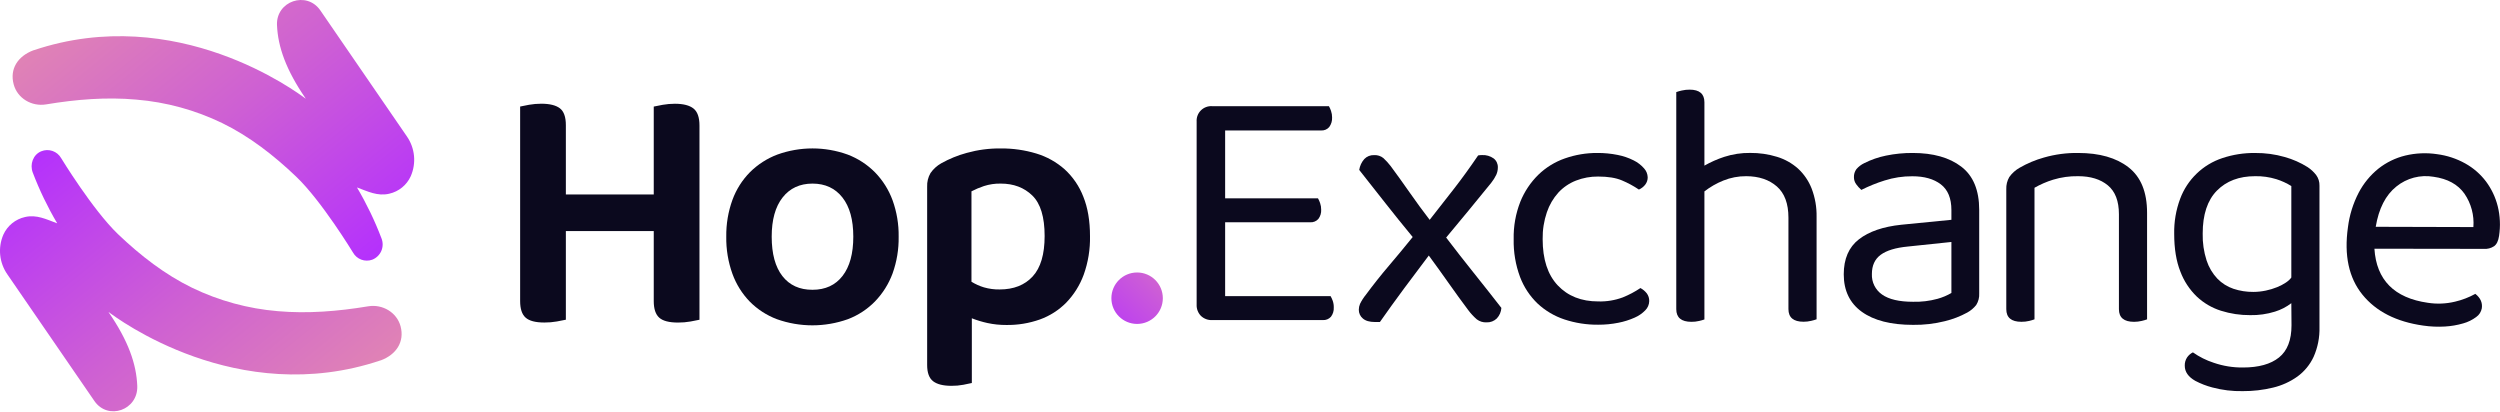
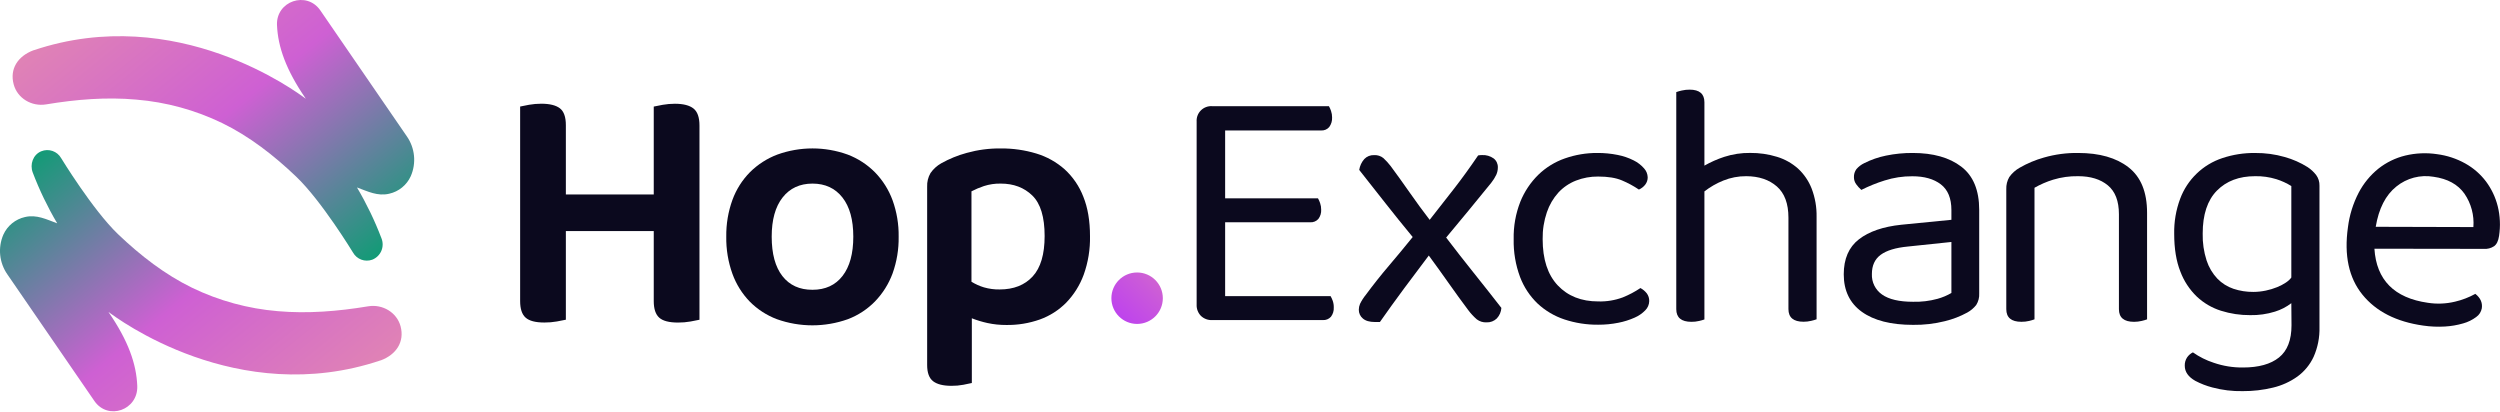
<svg xmlns="http://www.w3.org/2000/svg" xmlns:xlink="http://www.w3.org/1999/xlink" id="fe2543dc-e1e0-4b1b-9047-744fbe387b56" data-name="Capa 1" viewBox="0 0 1280 210.58">
  <defs>
    <style>.be46fa80-7ff2-471b-ac71-cd8a37d3b00c{fill:#0b091e;}.e108c35b-a17b-4752-bcf6-8db15f7ea587{fill:url(#be301bc5-60bc-4cea-9c6c-ddfb9e1f38c3);}.bb34443c-5831-4131-8096-7dae1b0b76fe{fill:url(#bda434da-dde9-462f-b847-5b6bc1d01cbe);}.a4c5da3e-9b32-42c0-a9f9-09129c356edb{fill:url(#e48634c6-7127-4130-abb4-25f1a9977e8a);}</style>
    <linearGradient id="be301bc5-60bc-4cea-9c6c-ddfb9e1f38c3" x1="539.42" y1="197.28" x2="628.87" y2="104.03" gradientUnits="userSpaceOnUse">
-       <stop offset="0.19" stop-color="#b32eff" />
+       <stop offset="0.19" stop-color="#089E71" />
      <stop offset="0.31" stop-color="#b93af5" />
      <stop offset="0.53" stop-color="#ca59da" />
      <stop offset="0.82" stop-color="#e48aae" />
      <stop offset="0.96" stop-color="#f2a498" />
    </linearGradient>
    <linearGradient id="bda434da-dde9-462f-b847-5b6bc1d01cbe" x1="222.95" y1="194.49" x2="-36.83" y2="-125.44" gradientUnits="userSpaceOnUse">
-       <stop offset="0.15" stop-color="#b32eff" />
+       <stop offset="0.15" stop-color="#089E71" />
      <stop offset="0.42" stop-color="#ce60d3" />
      <stop offset="0.65" stop-color="#e185b3" />
      <stop offset="0.84" stop-color="#ee9c9f" />
      <stop offset="0.96" stop-color="#f2a498" />
    </linearGradient>
    <linearGradient id="e48634c6-7127-4130-abb4-25f1a9977e8a" x1="7829.85" y1="5372.32" x2="7570.06" y2="5052.37" gradientTransform="translate(7818.93 5388.09) rotate(180)" xlink:href="#bda434da-dde9-462f-b847-5b6bc1d01cbe" />
  </defs>
  <path class="be46fa80-7ff2-471b-ac71-cd8a37d3b00c" d="M285.13,164.59a35.85,35.85,0,0,1-6.4.54q-6.84,0-9.63-2.52c-1.87-1.68-2.79-4.5-2.79-8.46V54.55c1-.24,2.49-.54,4.59-.91a36.71,36.71,0,0,1,6.21-.54c4.33,0,7.51.79,9.55,2.35s3.06,4.44,3.06,8.64V99.57h45v-45c1-.24,2.49-.54,4.59-.91a36.71,36.71,0,0,1,6.21-.54c4.33,0,7.51.82,9.55,2.44s3.06,4.53,3.06,8.73v99.42q-1.62.36-4.59.9a35.82,35.82,0,0,1-6.39.54q-6.85,0-9.64-2.52t-2.79-8.46V118.3h-45v45.39Q288.1,164.05,285.13,164.59Z" />
  <path class="be46fa80-7ff2-471b-ac71-cd8a37d3b00c" d="M460.11,121.18A53.2,53.2,0,0,1,457,140,41.15,41.15,0,0,1,448,154.33a38.56,38.56,0,0,1-13.87,9.09,54.1,54.1,0,0,1-36.38,0,39,39,0,0,1-13.87-9A40.1,40.1,0,0,1,375,140.19a53.75,53.75,0,0,1-3.15-19A53.18,53.18,0,0,1,375,102.36a39.48,39.48,0,0,1,9-14.22,39.9,39.9,0,0,1,14-9,53.06,53.06,0,0,1,36,0,39.33,39.33,0,0,1,14,9.1,40.36,40.36,0,0,1,9,14.31A52.64,52.64,0,0,1,460.11,121.18ZM416,94q-9.72,0-15.31,7.11t-5.58,20.08q0,13.15,5.49,20.18t15.4,7q9.9,0,15.4-7.11t5.49-20.09q0-13-5.58-20.08T416,94Z" />
  <path class="be46fa80-7ff2-471b-ac71-cd8a37d3b00c" d="M515.22,166.39a44.06,44.06,0,0,1-9.64-1,52.63,52.63,0,0,1-8-2.43v33.14q-1.62.36-4.32.9a31.55,31.55,0,0,1-6.13.54q-6.3,0-9.36-2.34t-3.07-8.28V95.61a12.85,12.85,0,0,1,1.72-7,16.68,16.68,0,0,1,5.49-5,57.34,57.34,0,0,1,13-5.31A62.56,62.56,0,0,1,512.34,76a61.18,61.18,0,0,1,18.28,2.61,38.71,38.71,0,0,1,14.5,8.1,37.15,37.15,0,0,1,9.54,14q3.42,8.47,3.42,20.17a55.34,55.34,0,0,1-3.24,19.82,40.85,40.85,0,0,1-8.91,14.23,36.26,36.26,0,0,1-13.51,8.64A49.51,49.51,0,0,1,515.22,166.39ZM511.8,148.2q10.8,0,16.93-6.66t6.12-20.72q0-14.58-6.3-20.71T512.34,94a26.47,26.47,0,0,0-8.56,1.26,43.57,43.57,0,0,0-6.39,2.7v46.29a26.94,26.94,0,0,0,6.39,2.88A27.26,27.26,0,0,0,511.8,148.2Z" />
  <path class="be46fa80-7ff2-471b-ac71-cd8a37d3b00c" d="M614.85,161.71a7.75,7.75,0,0,1-2.17-5.76V62.29a7.46,7.46,0,0,1,7.93-7.93h59.8a14.17,14.17,0,0,1,1.08,2.44,9.94,9.94,0,0,1,.54,3.33A7.62,7.62,0,0,1,680.59,65a5,5,0,0,1-4.15,1.8H627.27v34.76h47.55A14.17,14.17,0,0,1,675.9,104a9.94,9.94,0,0,1,.54,3.33,7.19,7.19,0,0,1-1.44,4.77,5.11,5.11,0,0,1-4.14,1.71H627.27v37.82h54a14.73,14.73,0,0,1,1.08,2.35,9.74,9.74,0,0,1,.54,3.42,7.19,7.19,0,0,1-1.44,4.77,5.13,5.13,0,0,1-4.15,1.71H620.61A7.78,7.78,0,0,1,614.85,161.71Z" />
  <path class="be46fa80-7ff2-471b-ac71-cd8a37d3b00c" d="M699.34,150.9q5.58-7.56,11.71-14.76t12.25-14.78q-7.57-9.18-14-17.37T695.92,87a11,11,0,0,1,2.61-5.58,6.54,6.54,0,0,1,5-2,6.9,6.9,0,0,1,4.77,1.53A32,32,0,0,1,712,85q4.68,6.31,9.64,13.42t10.35,14.14q6.66-8.46,12.61-16.12T756.8,79.58a10.11,10.11,0,0,1,2-.18,9.33,9.33,0,0,1,5.94,1.71,5.55,5.55,0,0,1,2.16,4.59,9.12,9.12,0,0,1-.81,3.79,21.64,21.64,0,0,1-2.61,4.14q-5.58,6.84-11.44,14t-11.61,14q7,9.18,14.14,18.1t14.14,17.92a8.7,8.7,0,0,1-2.35,5.4,7.06,7.06,0,0,1-5.22,2,7.62,7.62,0,0,1-5-1.53,29.79,29.79,0,0,1-4.42-4.77q-4.86-6.48-10-13.78t-10.18-14.14q-6.3,8.29-12.7,16.93t-12.33,17.11H704q-4.15,0-6.22-1.8a5.72,5.72,0,0,1-2.07-4.5,7.78,7.78,0,0,1,.63-3A24.09,24.09,0,0,1,699.34,150.9Z" />
  <path class="be46fa80-7ff2-471b-ac71-cd8a37d3b00c" d="M818.24,90.39a30.49,30.49,0,0,0-11.34,2.07,24.46,24.46,0,0,0-9,6.12A28.81,28.81,0,0,0,792,108.67a40.72,40.72,0,0,0-2.16,13.78q0,15.48,7.74,23.68t20.71,8.2a33.14,33.14,0,0,0,12.61-2.08,49.34,49.34,0,0,0,9-4.77,10.26,10.26,0,0,1,3.24,2.7,6.3,6.3,0,0,1,1.26,4,6.81,6.81,0,0,1-2,4.68,17,17,0,0,1-5.49,3.78,38.74,38.74,0,0,1-8.29,2.61,51,51,0,0,1-10.36,1,53.35,53.35,0,0,1-17.29-2.7,37.45,37.45,0,0,1-13.69-8.1,37,37,0,0,1-9-13.6A52.54,52.54,0,0,1,775,122.45a49.6,49.6,0,0,1,3.42-19.19,40.61,40.61,0,0,1,9.19-13.77,37.12,37.12,0,0,1,13.59-8.38,49.34,49.34,0,0,1,16.66-2.79,51,51,0,0,1,10.36,1,31.39,31.39,0,0,1,8.2,2.79,17.28,17.28,0,0,1,5.31,4.06,7.11,7.11,0,0,1,1.89,4.59,6,6,0,0,1-1.26,3.78,8.46,8.46,0,0,1-3.24,2.52,50,50,0,0,0-8.65-4.68Q825.81,90.39,818.24,90.39Z" />
  <path class="be46fa80-7ff2-471b-ac71-cd8a37d3b00c" d="M870,164.32a16.32,16.32,0,0,1-4,.45q-7.74,0-7.75-6.48V47.16a21.42,21.42,0,0,1,2.8-.81,17.45,17.45,0,0,1,4.05-.45q7.56,0,7.56,6.48V84.8a55.66,55.66,0,0,1,10.18-4.5,41.17,41.17,0,0,1,13.24-2,45.28,45.28,0,0,1,13.78,2,28.78,28.78,0,0,1,10.71,6,27.55,27.55,0,0,1,7,10.26,38.41,38.41,0,0,1,2.52,14.5v52.41a21.42,21.42,0,0,1-2.8.81,16.65,16.65,0,0,1-3.87.45q-7.74,0-7.74-6.48V111.46q0-10.8-5.94-16T894.1,90.21a30.8,30.8,0,0,0-11.8,2.25A40.42,40.42,0,0,0,872.66,98v65.56A22.5,22.5,0,0,1,870,164.32Z" />
  <path class="be46fa80-7ff2-471b-ac71-cd8a37d3b00c" d="M979.31,78.32q15.68,0,24.86,7t9.18,22.16v42.68a10.08,10.08,0,0,1-1.53,6,15.16,15.16,0,0,1-4.59,3.87,46.83,46.83,0,0,1-11.44,4.41,63.64,63.64,0,0,1-16.3,1.89q-16.92,0-26.2-6.66T944,140.46q0-11.9,7.75-17.92t21.79-7.48l25.58-2.52v-5q0-9-5.41-13.15t-14.59-4.14a45.82,45.82,0,0,0-14.22,2.16A78.52,78.52,0,0,0,953,97.23a17.15,17.15,0,0,1-2.61-2.88,5.94,5.94,0,0,1-1.17-3.6,6.53,6.53,0,0,1,1.26-4.15,12.27,12.27,0,0,1,4-3.06,44.35,44.35,0,0,1,11.16-3.87A65.45,65.45,0,0,1,979.31,78.32Zm.18,76.19A43.13,43.13,0,0,0,992,153a29.42,29.42,0,0,0,7.12-3V123.89l-22.34,2.34q-9.36.9-13.87,4.23t-4.5,9.82a12.12,12.12,0,0,0,5.22,10.53Q968.88,154.51,979.49,154.51Z" />
  <path class="be46fa80-7ff2-471b-ac71-cd8a37d3b00c" d="M1079.21,94.89q-5.67-4.68-15.22-4.68A41.67,41.67,0,0,0,1051.2,92a47.39,47.39,0,0,0-9.54,4.14v67.36a23.09,23.09,0,0,1-2.7.81,16.46,16.46,0,0,1-4,.45q-7.74,0-7.74-6.48V96.87a11.48,11.48,0,0,1,1.53-6.21,16.34,16.34,0,0,1,5.31-4.78,53.71,53.71,0,0,1,12.43-5.22A60.35,60.35,0,0,1,1064,78.32q16.4,0,25.85,7.38t9.45,23.24v54.57a21.66,21.66,0,0,1-2.79.81,16.65,16.65,0,0,1-3.87.45q-7.76,0-7.75-6.48V109.66Q1084.88,99.58,1079.21,94.89Z" />
  <path class="be46fa80-7ff2-471b-ac71-cd8a37d3b00c" d="M1173.16,155.23a26.54,26.54,0,0,1-8.37,4.32,39.8,39.8,0,0,1-12.7,1.8,48.68,48.68,0,0,1-14.95-2.25,32.25,32.25,0,0,1-12.34-7.21,34.88,34.88,0,0,1-8.46-12.87q-3.15-7.92-3.15-19.27a48.57,48.57,0,0,1,3.06-18,34.68,34.68,0,0,1,21.61-20.81,51.14,51.14,0,0,1,16.75-2.61,53,53,0,0,1,15.22,2.07,44.65,44.65,0,0,1,11.62,5.13,18.24,18.24,0,0,1,4.41,4.06,8.81,8.81,0,0,1,1.71,5.49v72.4a35.09,35.09,0,0,1-3,15.22,26.13,26.13,0,0,1-8.29,10.09,35.68,35.68,0,0,1-12.51,5.67,63.82,63.82,0,0,1-15.49,1.8,55.54,55.54,0,0,1-15.58-1.89A40.83,40.83,0,0,1,1124,195q-5.4-3.06-5.4-7.74a7.33,7.33,0,0,1,1.17-4.24,7.76,7.76,0,0,1,3-2.61,39.79,39.79,0,0,0,10.63,5.32,44.4,44.4,0,0,0,15,2.43q12.06,0,18.46-5.14t6.39-16.48Zm-19.45-5.77c8.66,0,17.23-4,19.45-7.38V95.25a33.79,33.79,0,0,0-7.65-3.51,34.62,34.62,0,0,0-10.9-1.53q-12.25,0-19.54,7.38t-7.29,22a41.77,41.77,0,0,0,2,13.78,24.76,24.76,0,0,0,5.49,9.28,20.7,20.7,0,0,0,8.28,5.22A31.48,31.48,0,0,0,1153.71,149.46Z" />
  <path class="be46fa80-7ff2-471b-ac71-cd8a37d3b00c" d="M1215.7,127.34q1.52,24,27.38,27.69a35.79,35.79,0,0,0,13.9-.58,40.2,40.2,0,0,0,10.39-4c2.62,2.07,3.72,4.53,3.32,7.38a7,7,0,0,1-2.91,4.51,20.16,20.16,0,0,1-6.64,3.24,42,42,0,0,1-9.32,1.6,54.4,54.4,0,0,1-11.12-.48q-20.68-2.92-31.14-15.85t-7.41-34.52a52.39,52.39,0,0,1,5.5-17.68,39.24,39.24,0,0,1,10.1-12.31,35.82,35.82,0,0,1,13.77-6.7,42.53,42.53,0,0,1,16.29-.7,40.28,40.28,0,0,1,14.42,4.76,34.11,34.11,0,0,1,10.61,9.23,35.71,35.71,0,0,1,6,12.67,38.73,38.73,0,0,1,.69,15.11c-.37,2.62-1.23,4.4-2.58,5.36a8.36,8.36,0,0,1-5.28,1.35ZM1246,90.51a23.86,23.86,0,0,0-19.08,5q-8.21,6.57-10.55,20.61l50,.14a26.49,26.49,0,0,0-4.58-17.11Q1256.7,92,1246,90.51Z" />
  <circle class="e108c35b-a17b-4752-bcf6-8db15f7ea587" cx="582.2" cy="152.68" r="13.17" />
  <path class="bb34443c-5831-4131-8096-7dae1b0b76fe" d="M208.27,69.76,164,5.31c-7-10.13-22.7-4.74-22.18,7.53.47,11.19,4.65,23,14.66,37.56a0,0,0,0,1-.06.06C152.29,47.4,90.57,1.06,17.21,25.74l-.08,0C9,28.79,4.9,35.4,7,43.17c1.89,7.19,9.26,11.5,16.59,10.28C39.12,50.86,54.59,49.63,69.8,51a124.44,124.44,0,0,1,43.93,12c13.86,6.75,26.4,16.44,37.93,27.46,13,12.39,29.07,38.83,29.07,38.83a8.13,8.13,0,0,0,9.84,3.68,8.39,8.39,0,0,0,4.76-10.91,169.47,169.47,0,0,0-12.51-26s0-.08.05-.06c5.43,2,10.44,4.58,16.38,3.19a15.93,15.93,0,0,0,11.07-9A21,21,0,0,0,208.27,69.76Z" />
  <path class="a4c5da3e-9b32-42c0-a9f9-09129c356edb" d="M3.79,140.5l44.55,64.82c7,10.13,22.42,4.57,21.94-7.71-.43-11.24-4.6-23.14-14.66-37.74,0,0,0-.1.05-.07,4.1,3.07,65.82,49.4,139.17,24.72l.09,0c8.1-3,12.23-9.64,10.18-17.41-1.9-7.18-9.27-11.5-16.6-10.28-15.58,2.59-31,3.82-46.25,2.49a124.63,124.63,0,0,1-43.94-12c-13.86-6.76-26.4-16.44-37.93-27.46C47.42,107.41,31.33,81,31.33,81a8.16,8.16,0,0,0-10.24-3.53c-4.15,1.71-5.92,6.65-4.33,10.85a168.81,168.81,0,0,0,12.48,25.93,0,0,0,0,1-.06.06c-5.42-2-10.44-4.58-16.38-3.19a16,16,0,0,0-11.07,9A21,21,0,0,0,3.79,140.5Z" />
</svg>
